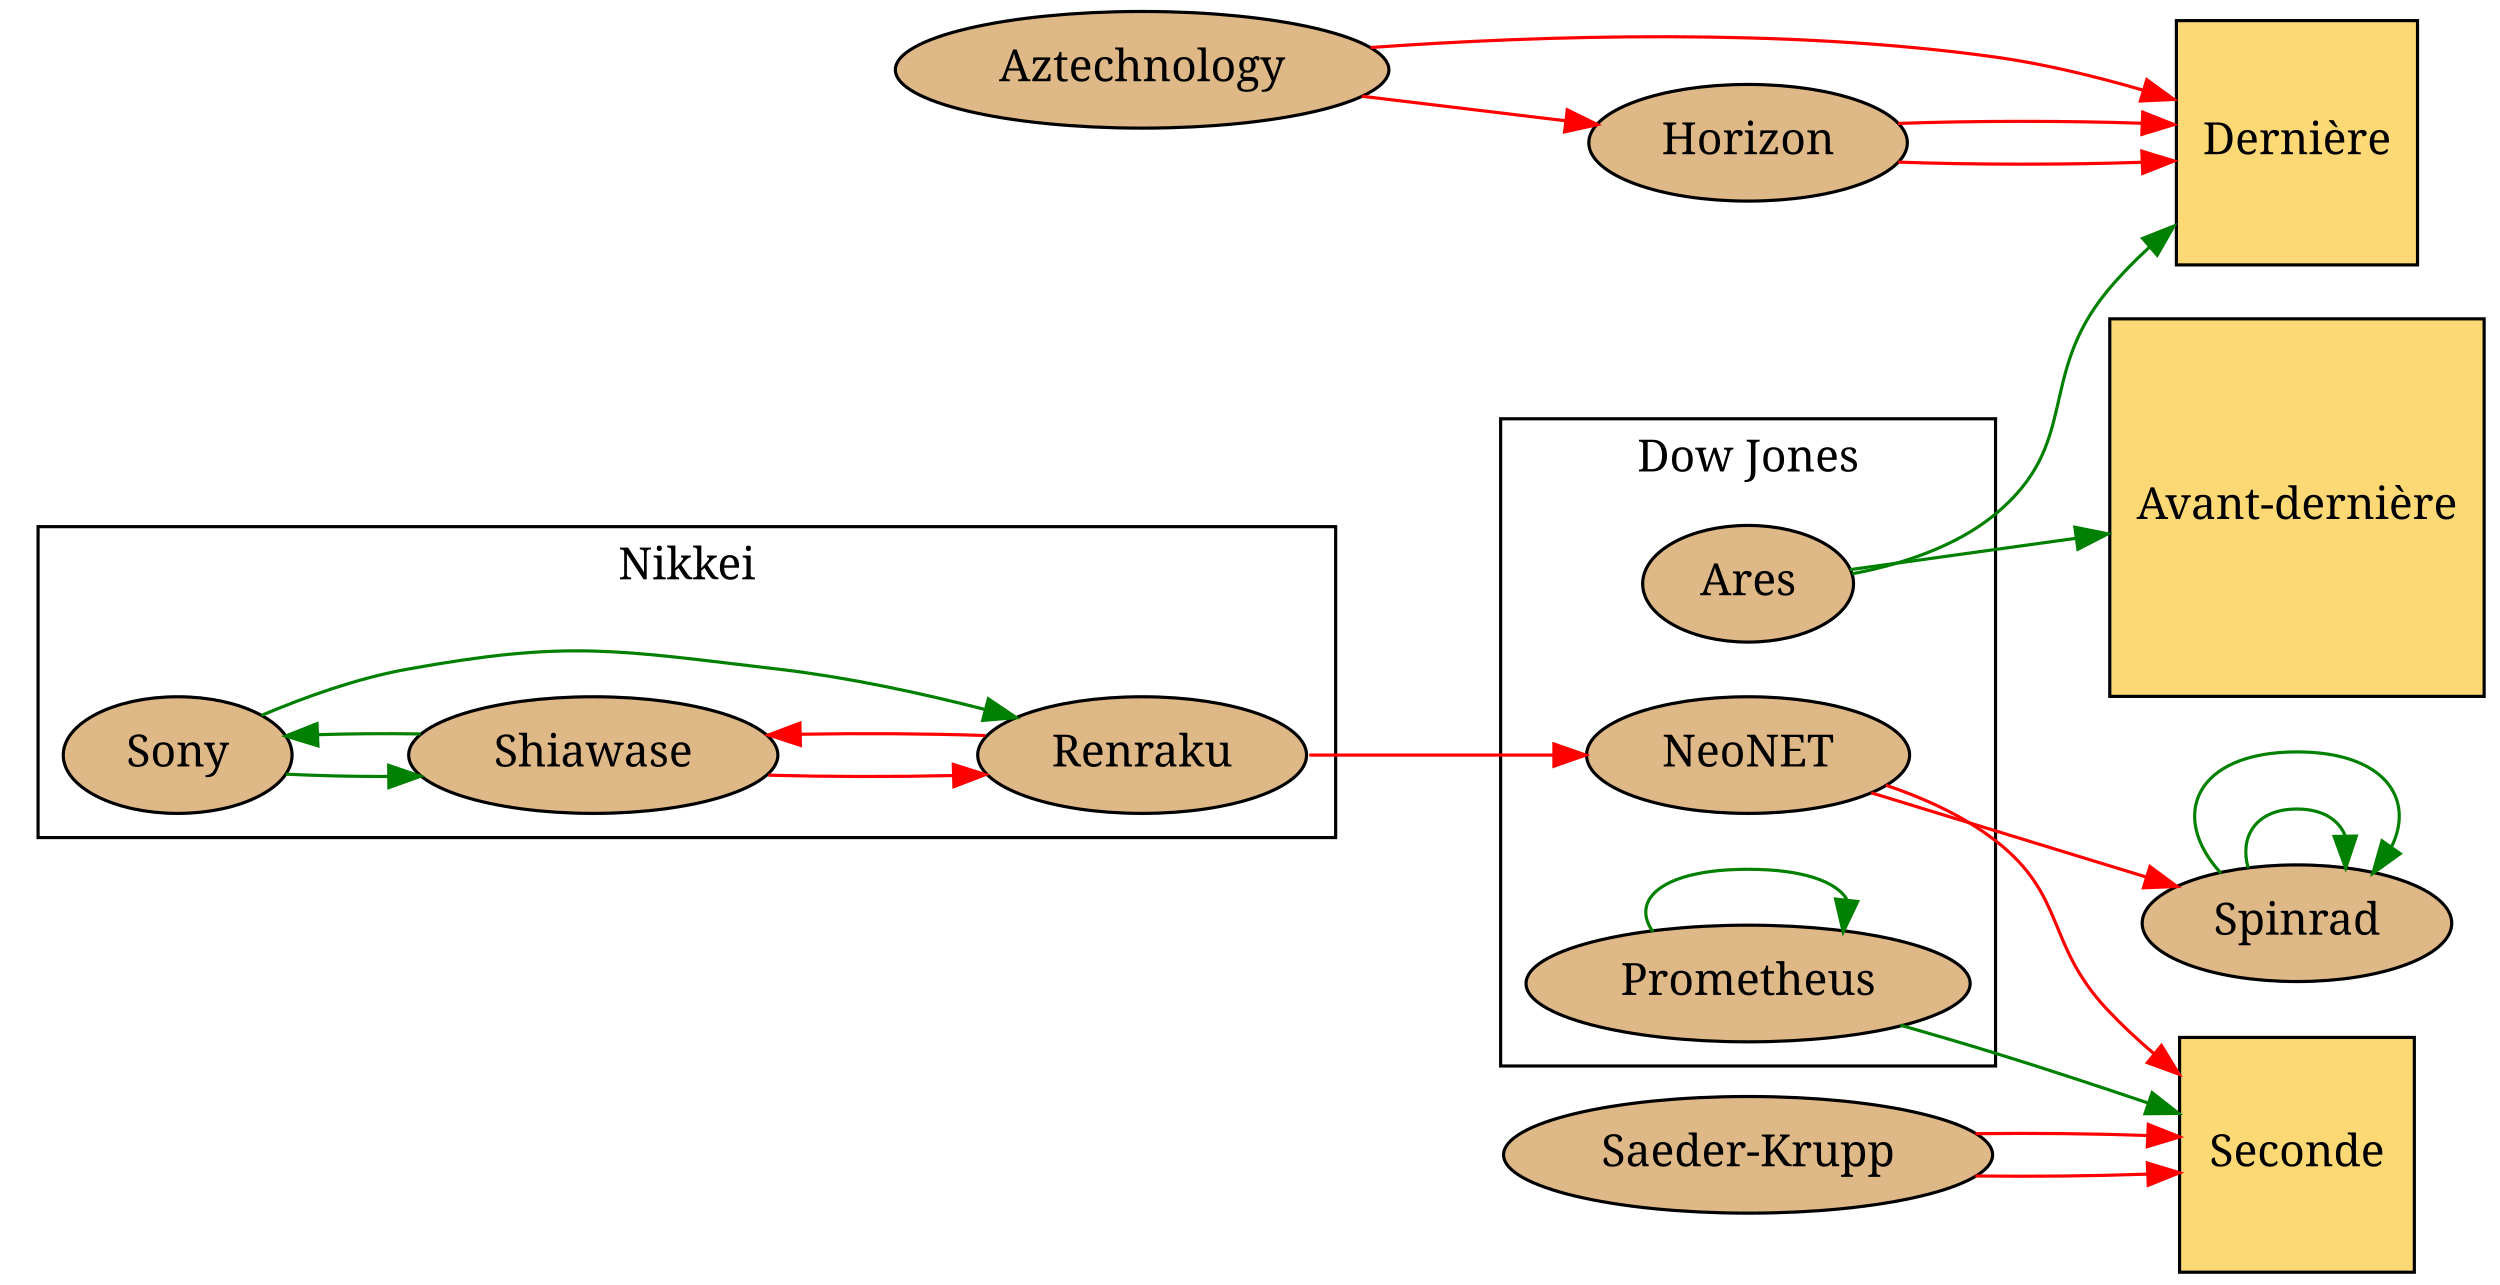
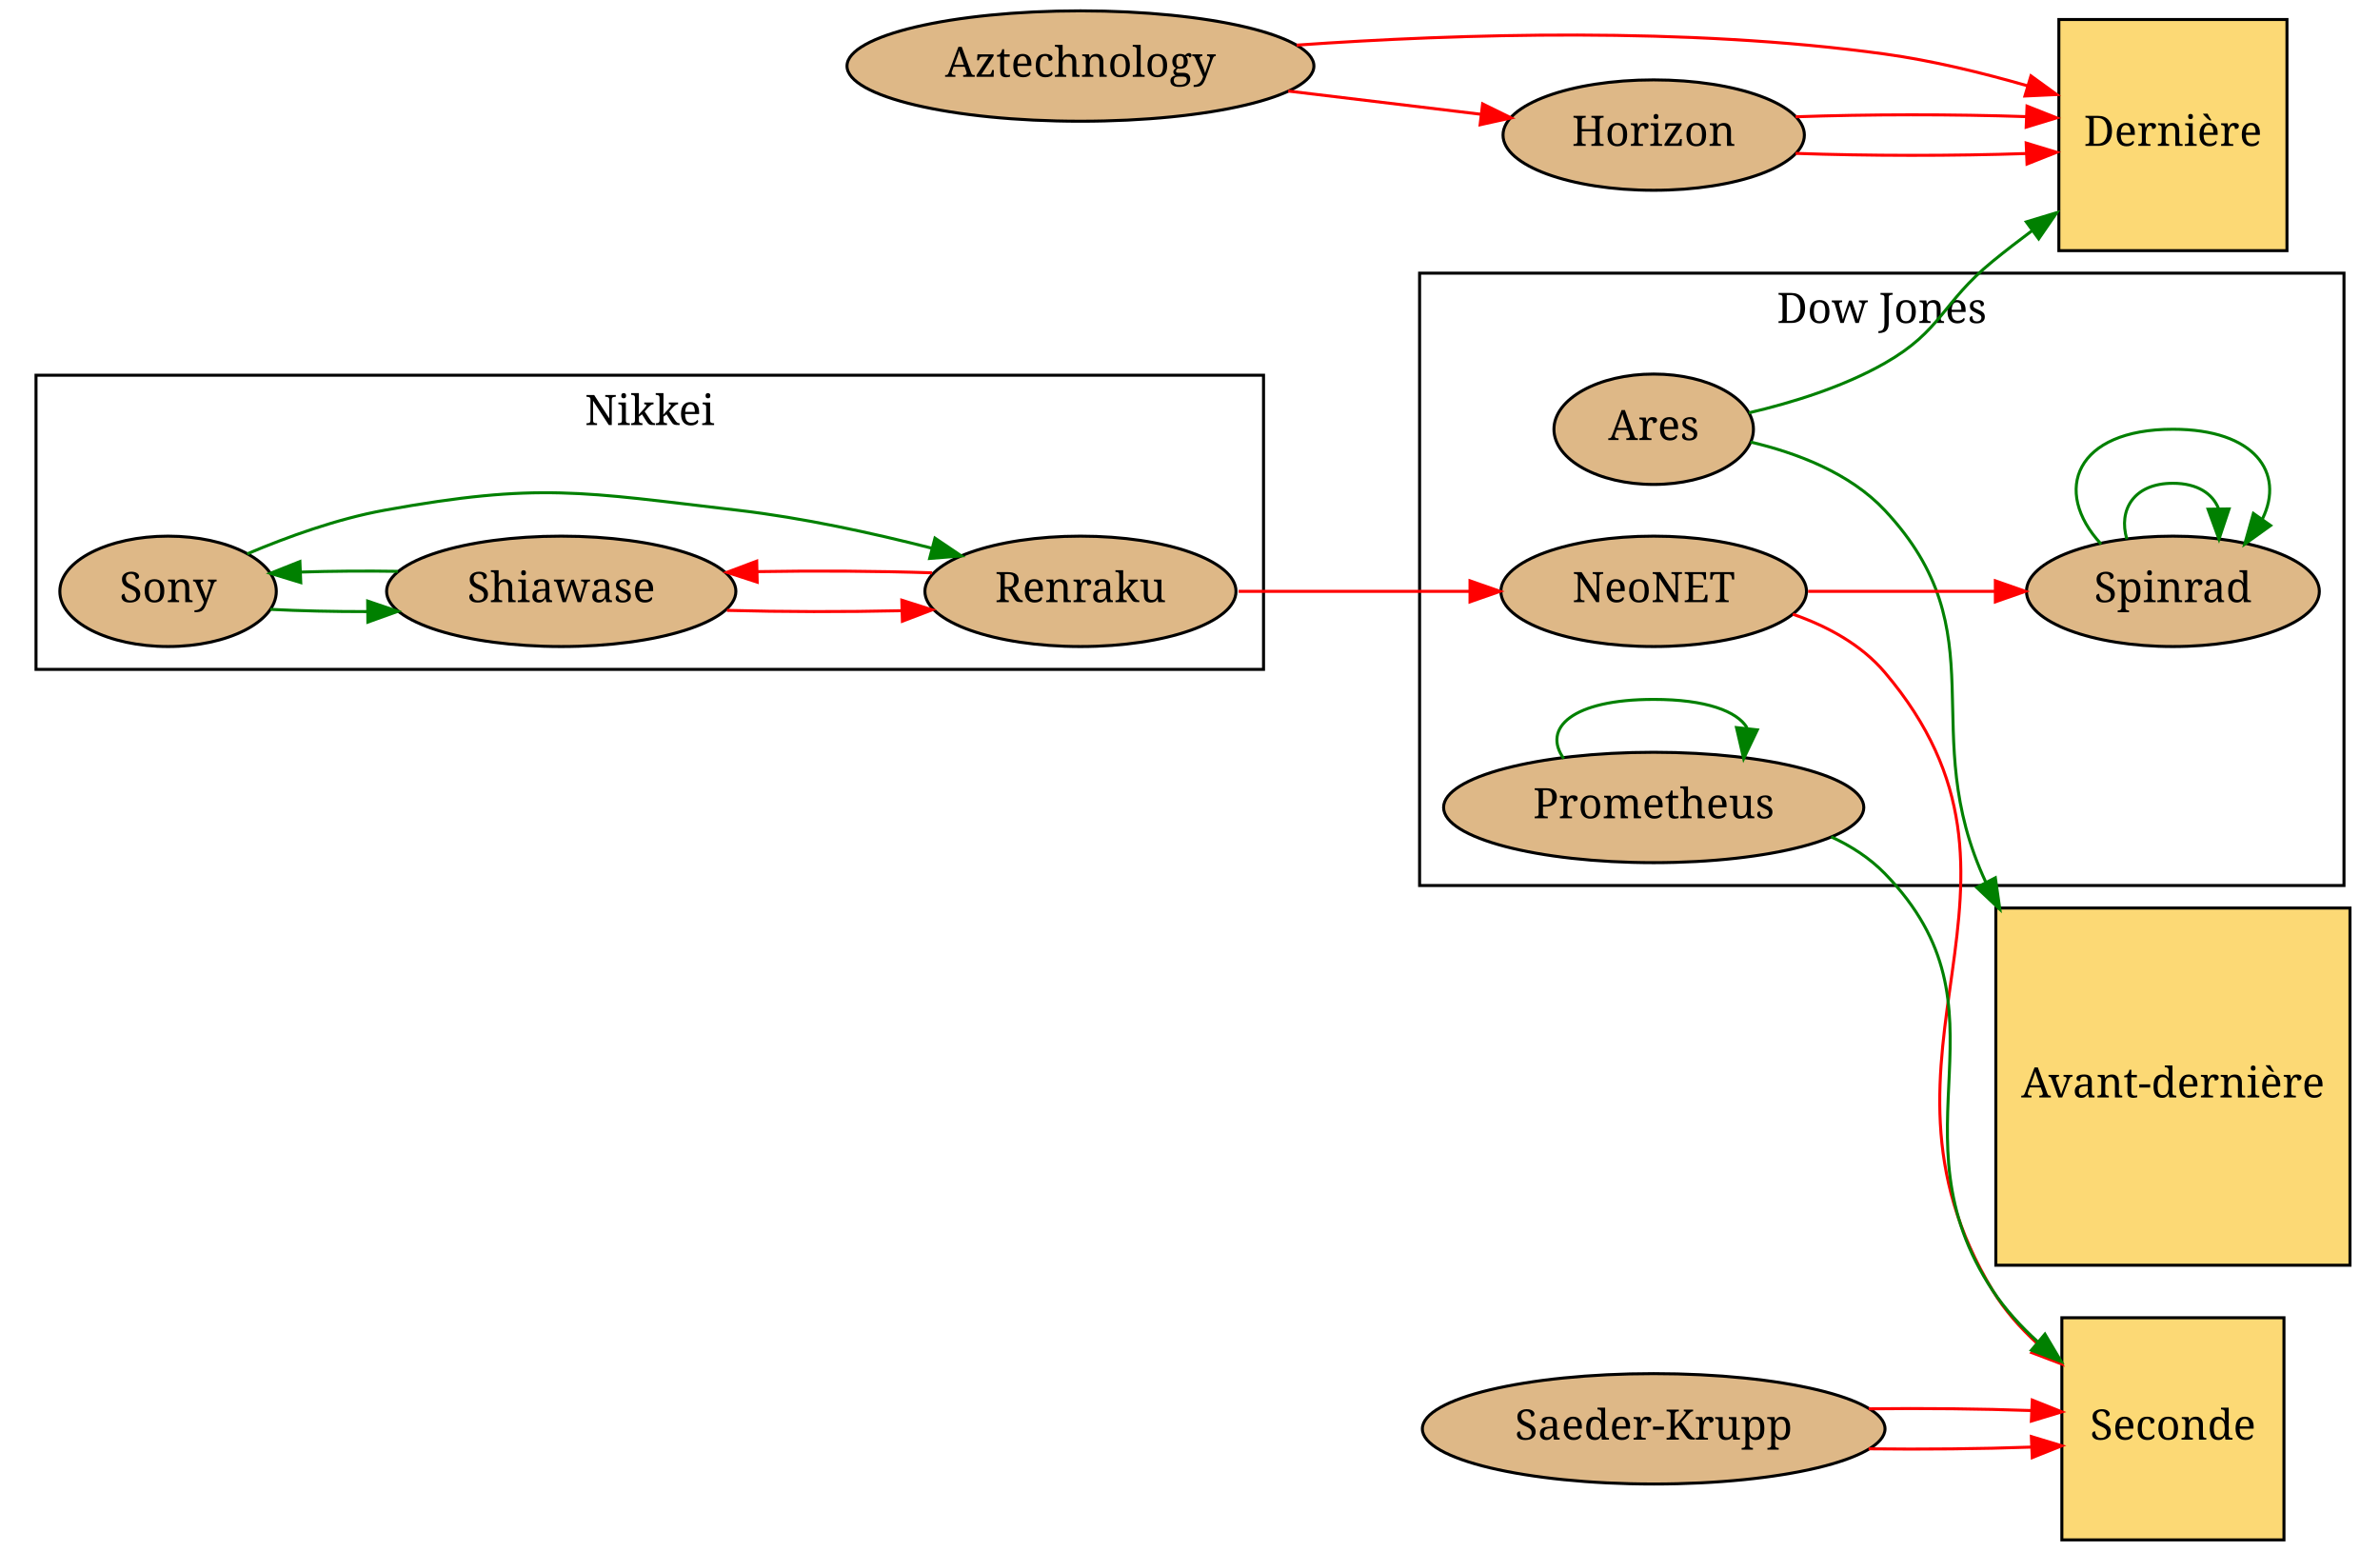
- <svg xmlns="http://www.w3.org/2000/svg" width="788pt" height="405pt" viewBox="0.00 0.00 788.00 405.00">
-   <g id="graph1" class="graph" transform="scale(1 1) rotate(0) translate(4 401)">
+ <svg xmlns="http://www.w3.org/2000/svg" width="793pt" height="517pt" viewBox="0.00 0.00 793.00 517.00">
+   <g id="graph1" class="graph" transform="scale(1 1) rotate(0) translate(4 513)">
    <g id="graph2" class="cluster">
-       <polygon fill="none" stroke="black" points="8,-137 8,-235 417,-235 417,-137 8,-137" />
-       <text text-anchor="middle" x="212.5" y="-218.4" font-family="Times Roman,serif" font-size="14.00">Nikkei</text>
+       <polygon fill="none" stroke="black" points="8,-290 8,-388 417,-388 417,-290 8,-290" />
+       <text text-anchor="middle" x="212.5" y="-371.4" font-family="Times Roman,serif" font-size="14.00">Nikkei</text>
    </g>
    <g id="graph3" class="cluster">
-       <polygon fill="none" stroke="black" points="469,-65 469,-269 625,-269 625,-65 469,-65" />
-       <text text-anchor="middle" x="547" y="-252.4" font-family="Times Roman,serif" font-size="14.00">Dow Jones</text>
+       <polygon fill="none" stroke="black" points="469,-218 469,-422 777,-422 777,-218 469,-218" />
+       <text text-anchor="middle" x="623" y="-405.4" font-family="Times Roman,serif" font-size="14.00">Dow Jones</text>
    </g>
    <g id="node1" class="node">
-       <ellipse fill="burlywood" stroke="black" cx="356" cy="-379" rx="77.782" ry="18.385" />
-       <text text-anchor="middle" x="356" y="-375.4" font-family="Times Roman,serif" font-size="14.00">Aztechnology</text>
+       <ellipse fill="burlywood" stroke="black" cx="356" cy="-491" rx="77.782" ry="18.385" />
+       <text text-anchor="middle" x="356" y="-487.4" font-family="Times Roman,serif" font-size="14.00">Aztechnology</text>
    </g>
    <g id="node2" class="node">
-       <ellipse fill="burlywood" stroke="black" cx="547" cy="-356" rx="50.205" ry="18.385" />
-       <text text-anchor="middle" x="547" y="-352.4" font-family="Times Roman,serif" font-size="14.00">Horizon</text>
+       <ellipse fill="burlywood" stroke="black" cx="547" cy="-468" rx="50.205" ry="18.385" />
+       <text text-anchor="middle" x="547" y="-464.4" font-family="Times Roman,serif" font-size="14.00">Horizon</text>
    </g>
    <g id="edge8" class="edge">
-       <path fill="none" stroke="red" d="M425.225,-370.664C446.323,-368.123 469.275,-365.36 489.507,-362.923" />
-       <polygon fill="red" stroke="red" points="489.997,-366.39 499.507,-361.719 489.16,-359.44 489.997,-366.39" />
+       <path fill="none" stroke="red" d="M425.225,-482.664C446.323,-480.123 469.275,-477.36 489.507,-474.923" />
+       <polygon fill="red" stroke="red" points="489.997,-478.39 499.507,-473.719 489.16,-471.44 489.997,-478.39" />
    </g>
-     <g id="node7" class="node">
-       <polygon fill="#fcd975" stroke="black" points="758,-394.5 682,-394.5 682,-317.5 758,-317.5 758,-394.5" />
-       <text text-anchor="middle" x="720" y="-352.4" font-family="Times Roman,serif" font-size="14.00">Dernière</text>
+     <g id="node6" class="node">
+       <polygon fill="#fcd975" stroke="black" points="758,-506.5 682,-506.5 682,-429.5 758,-429.5 758,-506.5" />
+       <text text-anchor="middle" x="720" y="-464.4" font-family="Times Roman,serif" font-size="14.00">Dernière</text>
    </g>
    <g id="edge10" class="edge">
-       <path fill="none" stroke="red" d="M428.014,-386.018C482.399,-389.881 558.733,-392.234 625,-383 640.316,-380.866 656.631,-376.884 671.34,-372.622" />
-       <polygon fill="red" stroke="red" points="672.667,-375.878 681.235,-369.646 670.651,-369.175 672.667,-375.878" />
+       <path fill="none" stroke="red" d="M428.023,-497.965C482.184,-501.78 558.082,-504.093 624,-495 639.757,-492.826 656.569,-488.735 671.649,-484.383" />
+       <polygon fill="red" stroke="red" points="672.702,-487.721 681.28,-481.503 670.697,-481.015 672.702,-487.721" />
    </g>
    <g id="edge12" class="edge">
-       <path fill="none" stroke="red" d="M594.273,-349.909C618.171,-349.048 647.137,-349.031 671.24,-349.857" />
-       <polygon fill="red" stroke="red" points="671.109,-353.354 681.243,-350.263 671.393,-346.36 671.109,-353.354" />
+       <path fill="none" stroke="red" d="M594.273,-461.909C618.171,-461.048 647.137,-461.031 671.24,-461.857" />
+       <polygon fill="red" stroke="red" points="671.109,-465.354 681.243,-462.263 671.393,-458.36 671.109,-465.354" />
    </g>
    <g id="edge14" class="edge">
-       <path fill="none" stroke="red" d="M594.273,-362.091C618.171,-362.952 647.137,-362.969 671.24,-362.143" />
-       <polygon fill="red" stroke="red" points="671.393,-365.64 681.243,-361.737 671.109,-358.646 671.393,-365.64" />
+       <path fill="none" stroke="red" d="M594.273,-474.091C618.171,-474.952 647.137,-474.969 671.24,-474.143" />
+       <polygon fill="red" stroke="red" points="671.393,-477.64 681.243,-473.737 671.109,-470.646 671.393,-477.64" />
    </g>
    <g id="node3" class="node">
-       <ellipse fill="burlywood" stroke="black" cx="720" cy="-110" rx="48.79" ry="18.385" />
-       <text text-anchor="middle" x="720" y="-106.4" font-family="Times Roman,serif" font-size="14.00">Spinrad</text>
-     </g>
-     <g id="edge40" class="edge">
-       <path fill="none" stroke="green" d="M704.647,-127.41C701.781,-137.088 706.898,-146 720,-146 728.188,-146 733.258,-142.519 735.209,-137.545" />
-       <polygon fill="green" stroke="green" points="738.711,-137.459 735.353,-127.41 731.712,-137.359 738.711,-137.459" />
-     </g>
-     <g id="edge42" class="edge">
-       <path fill="none" stroke="green" d="M696.066,-125.755C679.604,-143.539 687.582,-164 720,-164 747.353,-164 757.306,-149.433 749.86,-134.199" />
-       <polygon fill="green" stroke="green" points="752.543,-131.929 743.934,-125.755 746.814,-135.95 752.543,-131.929" />
-     </g>
-     <g id="node4" class="node">
      <ellipse fill="burlywood" stroke="black" cx="547" cy="-37" rx="77.075" ry="18.385" />
      <text text-anchor="middle" x="547" y="-33.4" font-family="Times Roman,serif" font-size="14.00">Saeder-Krupp</text>
    </g>
-     <g id="node5" class="node">
+     <g id="node4" class="node">
      <polygon fill="#fcd975" stroke="black" points="757,-74 683,-74 683,-3.55271e-14 757,-1.42109e-14 757,-74" />
      <text text-anchor="middle" x="720" y="-33.4" font-family="Times Roman,serif" font-size="14.00">Seconde</text>
    </g>
    <g id="edge28" class="edge">
      <path fill="none" stroke="red" d="M618.615,-30.34C636.936,-30.117 656.175,-30.309 672.911,-30.916" />
      <polygon fill="red" stroke="red" points="672.837,-34.416 682.978,-31.347 673.137,-27.422 672.837,-34.416" />
    </g>
    <g id="edge30" class="edge">
      <path fill="none" stroke="red" d="M618.615,-43.66C636.936,-43.883 656.175,-43.691 672.911,-43.084" />
      <polygon fill="red" stroke="red" points="673.137,-46.578 682.978,-42.653 672.837,-39.584 673.137,-46.578" />
    </g>
-     <g id="node6" class="node">
-       <polygon fill="#fcd975" stroke="black" points="779,-300.5 661,-300.5 661,-181.5 779,-181.5 779,-300.5" />
-       <text text-anchor="middle" x="720" y="-237.4" font-family="Times Roman,serif" font-size="14.00">Avant-dernière</text>
+     <g id="node5" class="node">
+       <polygon fill="#fcd975" stroke="black" points="779,-210.5 661,-210.5 661,-91.5 779,-91.5 779,-210.5" />
+       <text text-anchor="middle" x="720" y="-147.4" font-family="Times Roman,serif" font-size="14.00">Avant-dernière</text>
+     </g>
+     <g id="node8" class="node">
+       <ellipse fill="burlywood" stroke="black" cx="52" cy="-316" rx="36.062" ry="18.385" />
+       <text text-anchor="middle" x="52" y="-312.4" font-family="Times Roman,serif" font-size="14.00">Sony</text>
    </g>
    <g id="node9" class="node">
-       <ellipse fill="burlywood" stroke="black" cx="52" cy="-163" rx="36.062" ry="18.385" />
-       <text text-anchor="middle" x="52" y="-159.4" font-family="Times Roman,serif" font-size="14.00">Sony</text>
+       <ellipse fill="burlywood" stroke="black" cx="183" cy="-316" rx="58.188" ry="18.385" />
+       <text text-anchor="middle" x="183" y="-312.4" font-family="Times Roman,serif" font-size="14.00">Shiawase</text>
+     </g>
+     <g id="edge38" class="edge">
+       <path fill="none" stroke="green" d="M86.077,-309.994C96.002,-309.485 107.189,-309.237 118.343,-309.25" />
+       <polygon fill="green" stroke="green" points="118.511,-312.752 128.54,-309.336 118.57,-305.752 118.511,-312.752" />
    </g>
    <g id="node10" class="node">
-       <ellipse fill="burlywood" stroke="black" cx="183" cy="-163" rx="58.188" ry="18.385" />
-       <text text-anchor="middle" x="183" y="-159.4" font-family="Times Roman,serif" font-size="14.00">Shiawase</text>
-     </g>
-     <g id="edge38" class="edge">
-       <path fill="none" stroke="green" d="M86.077,-156.994C96.002,-156.485 107.189,-156.237 118.343,-156.25" />
-       <polygon fill="green" stroke="green" points="118.511,-159.752 128.54,-156.336 118.57,-152.752 118.511,-159.752" />
-     </g>
-     <g id="node11" class="node">
-       <ellipse fill="burlywood" stroke="black" cx="356" cy="-163" rx="51.828" ry="18.385" />
-       <text text-anchor="middle" x="356" y="-159.4" font-family="Times Roman,serif" font-size="14.00">Renraku</text>
+       <ellipse fill="burlywood" stroke="black" cx="356" cy="-316" rx="51.828" ry="18.385" />
+       <text text-anchor="middle" x="356" y="-312.4" font-family="Times Roman,serif" font-size="14.00">Renraku</text>
    </g>
    <g id="edge36" class="edge">
-       <path fill="none" stroke="green" d="M78.36,-175.486C91.712,-181.132 108.368,-187.165 124,-190 175.603,-199.357 189.91,-196.084 242,-190 263.43,-187.497 286.674,-182.432 306.549,-177.359" />
-       <polygon fill="green" stroke="green" points="307.524,-180.721 316.309,-174.799 305.748,-173.95 307.524,-180.721" />
+       <path fill="none" stroke="green" d="M78.36,-328.486C91.712,-334.132 108.368,-340.165 124,-343 175.603,-352.357 189.91,-349.084 242,-343 263.43,-340.497 286.674,-335.432 306.549,-330.359" />
+       <polygon fill="green" stroke="green" points="307.524,-333.721 316.309,-327.799 305.748,-326.95 307.524,-333.721" />
    </g>
    <g id="edge34" class="edge">
-       <path fill="none" stroke="green" d="M128.54,-169.664C117.752,-169.833 106.552,-169.752 96.158,-169.421" />
-       <polygon fill="green" stroke="green" points="96.212,-165.92 86.077,-169.006 95.924,-172.914 96.212,-165.92" />
+       <path fill="none" stroke="green" d="M128.54,-322.664C117.752,-322.833 106.552,-322.752 96.158,-322.421" />
+       <polygon fill="green" stroke="green" points="96.212,-318.92 86.077,-322.006 95.924,-325.914 96.212,-318.92" />
    </g>
    <g id="edge32" class="edge">
-       <path fill="none" stroke="red" d="M238.214,-156.659C256.737,-156.154 277.471,-156.117 296.32,-156.547" />
-       <polygon fill="red" stroke="red" points="296.478,-160.053 306.572,-156.834 296.674,-153.055 296.478,-160.053" />
+       <path fill="none" stroke="red" d="M238.214,-309.659C256.737,-309.154 277.471,-309.117 296.32,-309.547" />
+       <polygon fill="red" stroke="red" points="296.478,-313.053 306.572,-309.834 296.674,-306.055 296.478,-313.053" />
    </g>
    <g id="edge26" class="edge">
-       <path fill="none" stroke="red" d="M306.572,-169.166C288.478,-169.772 267.716,-169.906 248.439,-169.569" />
-       <polygon fill="red" stroke="red" points="248.289,-166.065 238.214,-169.341 248.133,-173.063 248.289,-166.065" />
+       <path fill="none" stroke="red" d="M306.572,-322.166C288.478,-322.772 267.716,-322.906 248.439,-322.569" />
+       <polygon fill="red" stroke="red" points="248.289,-319.065 238.214,-322.341 248.133,-326.063 248.289,-319.065" />
+     </g>
+     <g id="node13" class="node">
+       <ellipse fill="burlywood" stroke="black" cx="547" cy="-316" rx="50.912" ry="18.385" />
+       <text text-anchor="middle" x="547" y="-312.4" font-family="Times Roman,serif" font-size="14.00">NeoNET</text>
+     </g>
+     <g id="edge24" class="edge">
+       <path fill="none" stroke="red" d="M408.697,-316C432.571,-316 460.945,-316 485.76,-316" />
+       <polygon fill="red" stroke="red" points="485.794,-319.5 495.794,-316 485.794,-312.5 485.794,-319.5" />
+     </g>
+     <g id="node12" class="node">
+       <ellipse fill="burlywood" stroke="black" cx="547" cy="-370" rx="33.234" ry="18.385" />
+       <text text-anchor="middle" x="547" y="-366.4" font-family="Times Roman,serif" font-size="14.00">Ares</text>
+     </g>
+     <g id="edge4" class="edge">
+       <path fill="none" stroke="green" d="M579.264,-365.739C594.732,-362.113 612.377,-355.405 624,-343 662.472,-301.938 634.106,-269.483 657.695,-219.024" />
+       <polygon fill="green" stroke="green" points="660.837,-220.569 662.334,-210.081 654.623,-217.346 660.837,-220.569" />
+     </g>
+     <g id="edge6" class="edge">
+       <path fill="none" stroke="green" d="M578.7,-375.471C593.156,-378.846 610.106,-384.089 624,-392 643.125,-402.889 642.94,-412.097 660,-426 664.189,-429.414 668.641,-432.852 673.153,-436.212" />
+       <polygon fill="green" stroke="green" points="671.154,-439.086 681.295,-442.153 675.28,-433.431 671.154,-439.086" />
+     </g>
+     <g id="edge18" class="edge">
+       <path fill="none" stroke="red" d="M593.346,-308.387C604.846,-304.388 616.121,-298.292 624,-289 684.108,-218.11 611.828,-162.485 660,-83 663.929,-76.517 669.138,-70.619 674.851,-65.371" />
+       <polygon fill="red" stroke="red" points="677.476,-67.736 682.879,-58.623 672.972,-62.377 677.476,-67.736" />
+     </g>
+     <g id="node15" class="node">
+       <ellipse fill="burlywood" stroke="black" cx="720" cy="-316" rx="48.79" ry="18.385" />
+       <text text-anchor="middle" x="720" y="-312.4" font-family="Times Roman,serif" font-size="14.00">Spinrad</text>
+     </g>
+     <g id="edge16" class="edge">
+       <path fill="none" stroke="red" d="M598.437,-316C618.035,-316 640.522,-316 660.784,-316" />
+       <polygon fill="red" stroke="red" points="660.839,-319.5 670.839,-316 660.839,-312.5 660.839,-319.5" />
    </g>
    <g id="node14" class="node">
-       <ellipse fill="burlywood" stroke="black" cx="547" cy="-163" rx="50.912" ry="18.385" />
-       <text text-anchor="middle" x="547" y="-159.4" font-family="Times Roman,serif" font-size="14.00">NeoNET</text>
-     </g>
-     <g id="edge24" class="edge">
-       <path fill="none" stroke="red" d="M408.697,-163C432.571,-163 460.945,-163 485.76,-163" />
-       <polygon fill="red" stroke="red" points="485.794,-166.5 495.794,-163 485.794,-159.5 485.794,-166.5" />
-     </g>
-     <g id="node13" class="node">
-       <ellipse fill="burlywood" stroke="black" cx="547" cy="-217" rx="33.234" ry="18.385" />
-       <text text-anchor="middle" x="547" y="-213.4" font-family="Times Roman,serif" font-size="14.00">Ares</text>
-     </g>
-     <g id="edge4" class="edge">
-       <path fill="none" stroke="green" d="M579.135,-221.458C599.145,-224.234 625.684,-227.916 650.327,-231.334" />
-       <polygon fill="green" stroke="green" points="649.997,-234.822 660.383,-232.729 650.959,-227.888 649.997,-234.822" />
-     </g>
-     <g id="edge6" class="edge">
-       <path fill="none" stroke="green" d="M579.795,-220.135C594.932,-223.011 612.315,-228.508 625,-239 651.804,-261.168 637.994,-282.063 660,-309 664.01,-313.909 668.621,-318.627 673.467,-323.053" />
-       <polygon fill="green" stroke="green" points="671.367,-325.864 681.222,-329.753 675.943,-320.567 671.367,-325.864" />
-     </g>
-     <g id="edge16" class="edge">
-       <path fill="none" stroke="red" d="M585.825,-151.106C611.466,-143.25 645.236,-132.905 672.482,-124.558" />
-       <polygon fill="red" stroke="red" points="673.661,-127.857 682.197,-121.581 671.611,-121.164 673.661,-127.857" />
-     </g>
-     <g id="edge18" class="edge">
-       <path fill="none" stroke="red" d="M590.412,-153.506C602.429,-149.468 614.926,-143.822 625,-136 647.297,-118.688 640.755,-103.651 660,-83 664.569,-78.097 669.703,-73.319 674.994,-68.813" />
-       <polygon fill="red" stroke="red" points="677.285,-71.46 682.811,-62.421 672.854,-66.041 677.285,-71.46" />
-     </g>
-     <g id="node15" class="node">
-       <ellipse fill="burlywood" stroke="black" cx="547" cy="-91" rx="70.004" ry="18.385" />
-       <text text-anchor="middle" x="547" y="-87.4" font-family="Times Roman,serif" font-size="14.00">Prometheus</text>
+       <ellipse fill="burlywood" stroke="black" cx="547" cy="-244" rx="70.004" ry="18.385" />
+       <text text-anchor="middle" x="547" y="-240.4" font-family="Times Roman,serif" font-size="14.00">Prometheus</text>
    </g>
    <g id="edge22" class="edge">
-       <path fill="none" stroke="green" d="M594.961,-77.88C604.918,-75.042 615.322,-71.993 625,-69 640.685,-64.15 657.71,-58.529 672.958,-53.364" />
-       <polygon fill="green" stroke="green" points="674.353,-56.586 682.69,-50.048 672.096,-49.96 674.353,-56.586" />
+       <path fill="none" stroke="green" d="M606.143,-234.213C612.778,-231.156 618.952,-227.175 624,-222 668.56,-176.317 624.757,-136.202 660,-83 664.086,-76.831 669.283,-71.148 674.902,-66.037" />
+       <polygon fill="green" stroke="green" points="677.36,-68.543 682.762,-59.429 672.856,-63.185 677.36,-68.543" />
    </g>
    <g id="edge20" class="edge">
-       <path fill="none" stroke="green" d="M517.025,-107.29C509.798,-117.389 519.789,-127 547,-127 564.432,-127 574.797,-123.056 578.095,-117.566" />
-       <polygon fill="green" stroke="green" points="581.538,-116.852 576.975,-107.29 574.58,-117.611 581.538,-116.852" />
+       <path fill="none" stroke="green" d="M517.025,-260.29C509.798,-270.389 519.789,-280 547,-280 564.432,-280 574.797,-276.056 578.095,-270.566" />
+       <polygon fill="green" stroke="green" points="581.538,-269.852 576.975,-260.29 574.58,-270.611 581.538,-269.852" />
+     </g>
+     <g id="edge40" class="edge">
+       <path fill="none" stroke="green" d="M704.647,-333.41C701.781,-343.088 706.898,-352 720,-352 728.188,-352 733.258,-348.519 735.209,-343.545" />
+       <polygon fill="green" stroke="green" points="738.711,-343.459 735.353,-333.41 731.712,-343.359 738.711,-343.459" />
+     </g>
+     <g id="edge42" class="edge">
+       <path fill="none" stroke="green" d="M696.066,-331.755C679.604,-349.539 687.582,-370 720,-370 747.353,-370 757.306,-355.433 749.86,-340.199" />
+       <polygon fill="green" stroke="green" points="752.543,-337.929 743.934,-331.755 746.814,-341.95 752.543,-337.929" />
    </g>
  </g>
</svg>
